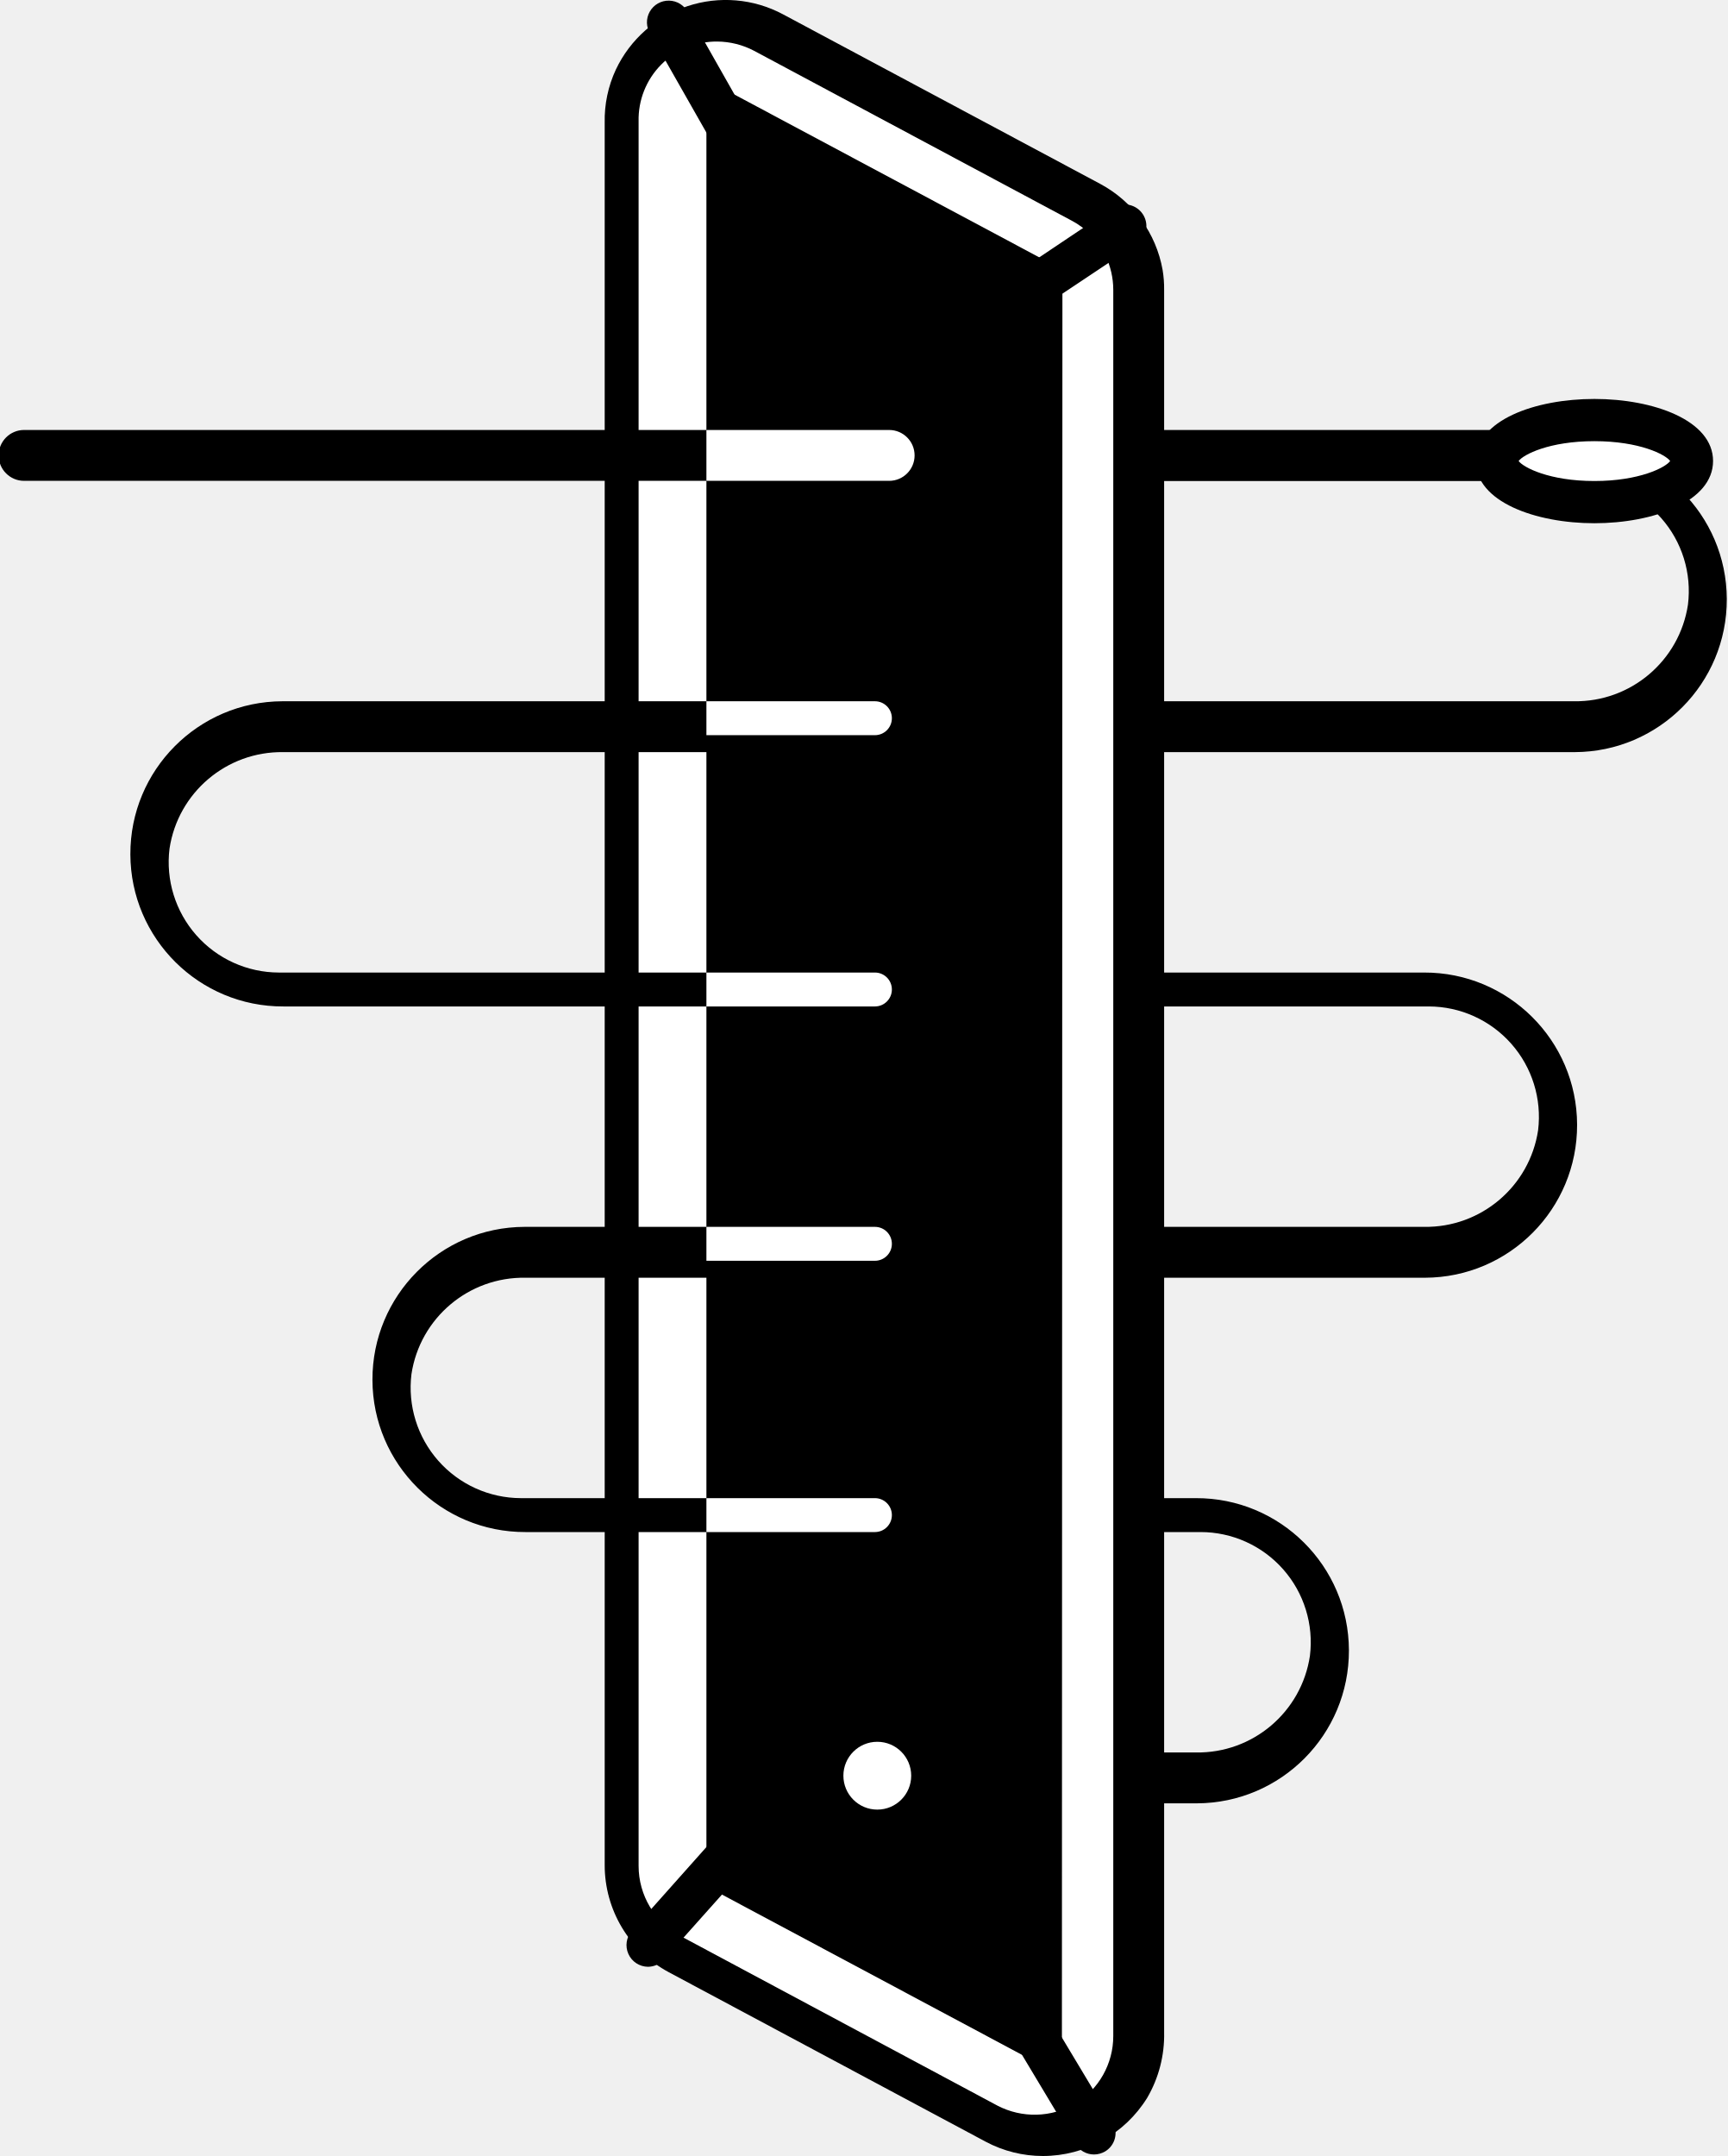
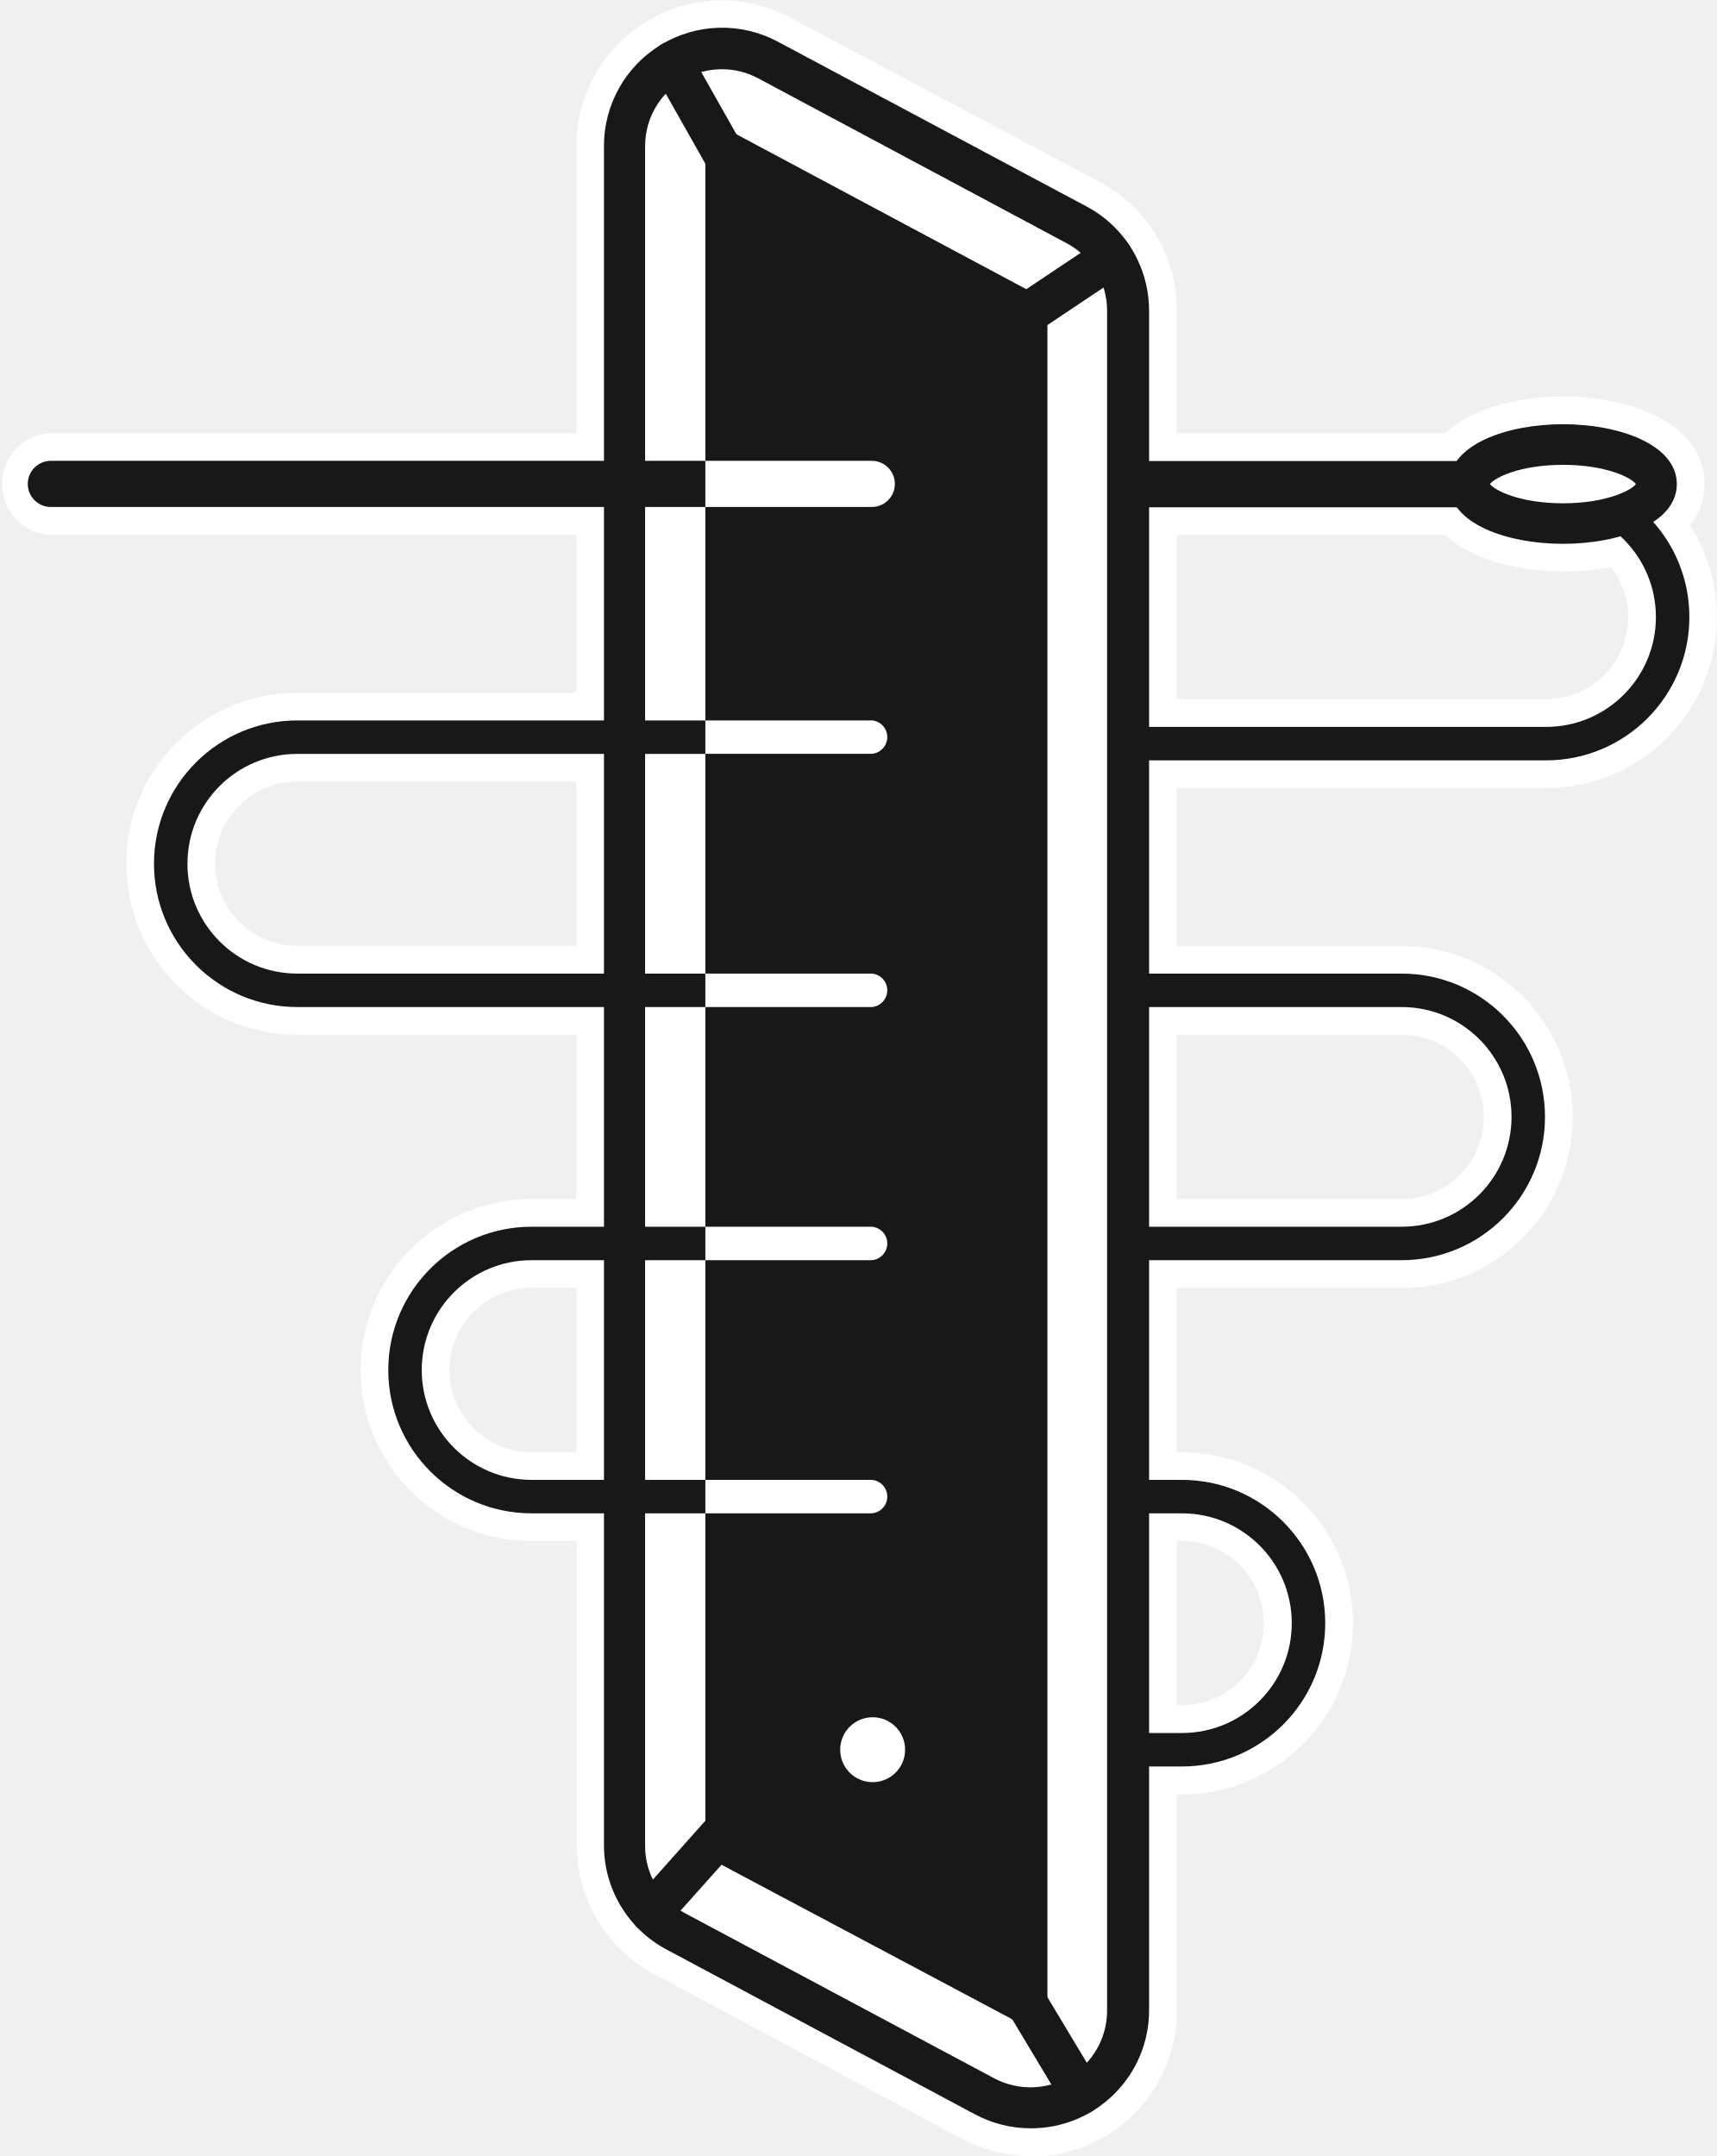
- <svg xmlns="http://www.w3.org/2000/svg" viewBox="0 0 101.89 127.16">
+ <svg xmlns="http://www.w3.org/2000/svg" viewBox="0 0 223.2 280.29">
  <defs>
-     <style>.cls-1{fill:#fff}</style>
+     <style>.cls-1{fill:#fff}.cls-2{fill:#181818}</style>
  </defs>
  <g id="Layer_2" data-name="Layer 2">
    <g id="artwork">
-       <path d="M84.06 75.36H53.62s-1-1.08-1-1.64 1-1.36 1-1.36H84a6.7 6.7 0 0 0 6.73-5.7 6.51 6.51 0 0 0-6.45-7.3H53.61a1 1 0 0 1 0-2H84a9 9 0 1 1 .06 18zM92.89 44.36H62.46s-1-.7-1-1.26 1-1.74 1-1.74h30.38a6.7 6.7 0 0 0 6.73-5.7 6.5 6.5 0 0 0-6.45-7.3H62.44a1 1 0 0 1 0-2h30.39a9 9 0 1 1 .06 18zM70.6 106.36H56s-1-1.06-1-1.63 1-1.37 1-1.37h14.54a6.69 6.69 0 0 0 6.73-5.7 6.5 6.5 0 0 0-6.45-7.3H56a1 1 0 0 1 0-2h14.54a9 9 0 1 1 .06 18zM93.67 27.36h-40" />
-       <path d="M95 28.36H52.13a1.5 1.5 0 0 1 0-3H95a1.5 1.5 0 0 1 0 3z" />
-       <path class="cls-1" d="M61.68 127a6.06 6.06 0 0 1-2.83-.71l-19-10.16a6 6 0 0 1-3.15-5.26V6.29a6 6 0 0 1 .67-2.89A6 6 0 0 1 45.48.91l19 10.15a6 6 0 0 1 3.17 5.29v104.56a5.94 5.94 0 0 1-.69 2.9 6.08 6.08 0 0 1-5.28 3.19z" />
-       <path d="M61.52 127.16a7.19 7.19 0 0 1-3.37-.84l-18.7-10a7.16 7.16 0 0 1-3.78-6.32V7.24a7.06 7.06 0 0 1 .66-3.14A7.17 7.17 0 0 1 46.18.84l18.71 10a7.18 7.18 0 0 1 3.69 5.08 6.7 6.7 0 0 1 .09 1.18v102.77a7.34 7.34 0 0 1-1 3.86 7.24 7.24 0 0 1-6.15 3.43zM42.31 2.45a4.6 4.6 0 0 0-4.64 4.71v102.89a4.69 4.69 0 0 0 2.48 4.14l18.69 10a4.75 4.75 0 0 0 4.58-.11 4.67 4.67 0 0 0 2.25-4v-103a4.67 4.67 0 0 0-.46-2 4.58 4.58 0 0 0-2-2.07L44.49 3a4.75 4.75 0 0 0-2.18-.55z" />
-       <path d="M62.67 16.52a1 1 0 0 0-.54-.9L43.18 5.5a1 1 0 0 0-1.51.91v104.23a1 1 0 0 0 .54.9l18.95 10.12a1 1 0 0 0 .48.12 1 1 0 0 0 1-1z" />
-       <path d="M51.71 25.36H1.42a1.5 1.5 0 0 0 0 3h50.29a1.5 1.5 0 0 0 0-3zM51.72 59.36h-35a9 9 0 1 1-.06-18h35.05s1 .77 1 1.34-1 1.66-1 1.66h-35A6.69 6.69 0 0 0 10 50.05a6.51 6.51 0 0 0 6.45 7.31h35.27a1 1 0 0 1 0 2zM52 90.36H31a9 9 0 1 1-.06-18H52s1 .79 1 1.36-1 1.64-1 1.64H31a6.69 6.69 0 0 0-6.73 5.69 6.52 6.52 0 0 0 6.45 7.31H52a1 1 0 1 1 0 2z" />
-       <path class="cls-1" d="M52.45 25.36H41.67v3h10.78a1.5 1.5 0 0 0 0-3zM51.61 41.36h-9.94v2h9.94a1 1 0 0 0 0-2zM51.61 57.36h-9.94v2h9.94a1 1 0 0 0 0-2zM51.61 72.36h-9.94v2h9.94a1 1 0 0 0 0-2zM51.61 88.36h-9.94v2h9.94a1 1 0 0 0 0-2zM53.75 104.73a2 2 0 1 1-2-2 2 2 0 0 1 2 2z" />
-       <path d="M42.78 8.47a1.3 1.3 0 0 1-1.11-.65L38.36 2A1.28 1.28 0 1 1 40.58.73l3.31 5.84a1.28 1.28 0 0 1-.48 1.73 1.32 1.32 0 0 1-.63.17zM61.13 18.1a1.27 1.27 0 0 1-.71-2.33l5.3-3.55a1.28 1.28 0 0 1 1.42 2.12l-5.31 3.54a1.21 1.21 0 0 1-.7.22zM64.53 127.07a1.27 1.27 0 0 1-1.09-.62l-3.21-5.35a1.27 1.27 0 0 1 2.18-1.31l3.21 5.35a1.27 1.27 0 0 1-.43 1.75 1.31 1.31 0 0 1-.66.18zM38.22 116a1.28 1.28 0 0 1-.95-2.12l4.39-4.93a1.27 1.27 0 1 1 1.9 1.7l-4.39 4.92a1.28 1.28 0 0 1-.95.43z" />
-       <path class="cls-1" d="M94.05 30c-3.52 0-6-1.14-6-2.76s2.46-2.75 6-2.75 6 1.13 6 2.75-2.47 2.76-6 2.76z" />
-       <path d="M94.05 30.86c-3.46 0-7-1.26-7-3.67s3.51-3.66 7-3.66 7 1.26 7 3.66-3.53 3.67-7 3.67zm-4.47-3.67c.28.38 1.81 1.18 4.47 1.18s4.2-.8 4.47-1.18c-.27-.38-1.81-1.17-4.47-1.17s-4.19.79-4.47 1.17z" />
+       <path class="cls-1" d="M134 280.29a19.12 19.12 0 01-8.95-2.24L85 256.62a18.92 18.92 0 01-10-16.72v-39.56h-5.89a22.23 22.23 0 110-44.46h5.81v-21.36H38.65a22.23 22.23 0 010-44.46h36.27V69.54H6.61a6.62 6.62 0 010-13.23h68.31V19a19 19 0 019-16.12l.1-.09.27-.14.24-.14a18.91 18.91 0 0118.22-.22L143 23.67a19 19 0 016.79 6.13l.19.3a19.34 19.34 0 011.16 2 19.14 19.14 0 011.86 8.29v15.92h34.83c3.74-3.48 10.18-4.76 15.38-4.76 8.86 0 18.4 3.56 18.4 11.37a8.63 8.63 0 01-1.89 5.38A22.2 22.2 0 01201 102.45h-48V123h29.24a22.23 22.23 0 110 44.46H153v21.36h.67a22.23 22.23 0 010 44.46H153v28.09a18.95 18.95 0 01-19 19zm19.62-58.59a10.68 10.68 0 000-21.36H153v21.36zm-84.51-54.27a10.68 10.68 0 000 21.36h5.81v-21.36zm113.12-11.55a10.68 10.68 0 100-21.36H153v21.36zM38.65 101.61a10.68 10.68 0 000 21.36h36.27v-21.36zM201 90.9a10.69 10.69 0 0010.68-10.68 10.49 10.49 0 00-2.23-6.51 32.56 32.56 0 01-6.22.59c-5.2 0-11.64-1.28-15.38-4.76H153V90.9z" />
+       <path class="cls-2" d="M182.23 163.83H117.4a2.18 2.18 0 110-4.35h64.83a14.28 14.28 0 100-28.56H117.4a2.18 2.18 0 110-4.35h64.83a18.63 18.63 0 110 37.26zM201 98.85h-64.86a2.18 2.18 0 010-4.35H201a14.28 14.28 0 000-28.56h-64.86a2.18 2.18 0 010-4.35H201a18.63 18.63 0 010 37.26zM153.66 229.65h-31.17a2.18 2.18 0 010-4.35h31.17a14.28 14.28 0 000-28.56h-31.17a2.18 2.18 0 010-4.35h31.17a18.63 18.63 0 010 37.26zM202.78 62.92h-86.11" />
+       <path class="cls-2" d="M202.78 65.94h-86.11a3 3 0 010-6h86.11a3 3 0 010 6z" />
+       <path class="cls-1" d="M134 274a12.68 12.68 0 01-6-1.5l-40.09-21.44a12.63 12.63 0 01-6.69-11.16V19a12.65 12.65 0 0118.6-11.21L140 29.23a12.68 12.68 0 016.7 11.16v221A12.66 12.66 0 01134 274z" />
+       <path class="cls-2" d="M134 276.69a15.41 15.41 0 01-7.25-1.82l-40.11-21.43a15.34 15.34 0 01-8.12-13.54V19a15.36 15.36 0 0122.57-13.6l40.18 21.45a15.27 15.27 0 016.59 6.85 15.46 15.46 0 011.53 6.69v221a15.35 15.35 0 01-15.39 15.3zM93.87 9a10 10 0 00-10 10v221a9.92 9.92 0 005.27 8.77l40.15 21.44a10.1 10.1 0 009.82-.25 10 10 0 004.82-8.52V40.39a9.9 9.9 0 00-5.26-8.77L98.55 10.17A10 10 0 0093.87 9z" />
+       <path class="cls-2" d="M135.06 38.47L94.89 17a2.17 2.17 0 00-3.19 2v221a2.18 2.18 0 001.15 1.92L133 263.26a2.21 2.21 0 001 .25 2.17 2.17 0 002.17-2.17V40.39a2.18 2.18 0 00-1.11-1.92z" />
+       <path class="cls-2" d="M113.34 59.91H6.61a3 3 0 000 6h106.73a3 3 0 000-6zM113.34 130.92H38.65a18.63 18.63 0 010-37.26h74.69a2.18 2.18 0 110 4.35H38.65a14.28 14.28 0 000 28.56h74.69a2.18 2.18 0 110 4.35zM114 196.74H69.11a18.63 18.63 0 110-37.26H114a2.18 2.18 0 110 4.35H69.11a14.28 14.28 0 000 28.56H114a2.18 2.18 0 110 4.35z" />
+       <path class="cls-1" d="M113.34 59.91H91.7v6h21.64a3 3 0 000-6zM113.32 93.66H91.7V98h21.62a2.18 2.18 0 000-4.35zM113.32 126.57H91.7v4.35h21.62a2.18 2.18 0 000-4.35zM113.32 159.48H91.7v4.35h21.62a2.18 2.18 0 000-4.35zM113.32 192.39H91.7v4.35h21.62a2.18 2.18 0 000-4.35zM117.67 227.47a4.22 4.22 0 11-4.22-4.22 4.22 4.22 0 014.22 4.22z" />
+       <path class="cls-2" d="M94.39 23.18A2.7 2.7 0 0192 21.81L85 9.44a2.7 2.7 0 114.7-2.67l7 12.38a2.69 2.69 0 01-2.34 4zM133.32 43.62a2.7 2.7 0 01-1.5-4.95l11.25-7.52a2.7 2.7 0 013 4.49l-11.26 7.53a2.74 2.74 0 01-1.49.45zM140.55 274.89a2.7 2.7 0 01-2.32-1.32l-6.81-11.35a2.7 2.7 0 114.63-2.78l6.82 11.35a2.71 2.71 0 01-2.32 4.1zM84.71 251.32a2.67 2.67 0 01-1.8-.69 2.71 2.71 0 01-.22-3.82L92 236.37a2.7 2.7 0 014 3.6l-9.33 10.44a2.68 2.68 0 01-1.96.91z" />
+       <path class="cls-1" d="M203.2 68.76c-7.48 0-12.7-2.4-12.7-5.84s5.22-5.84 12.7-5.84 12.7 2.41 12.7 5.84-5.23 5.84-12.7 5.84z" />
+       <path class="cls-2" d="M203.2 70.7c-7.36 0-14.81-2.67-14.81-7.77s7.45-7.78 14.81-7.78 14.8 2.67 14.8 7.78-7.45 7.77-14.8 7.77zm-9.49-7.77c.58.8 3.84 2.5 9.49 2.5s8.9-1.7 9.48-2.5c-.58-.81-3.84-2.5-9.48-2.5s-8.91 1.69-9.49 2.5z" />
    </g>
  </g>
</svg>
